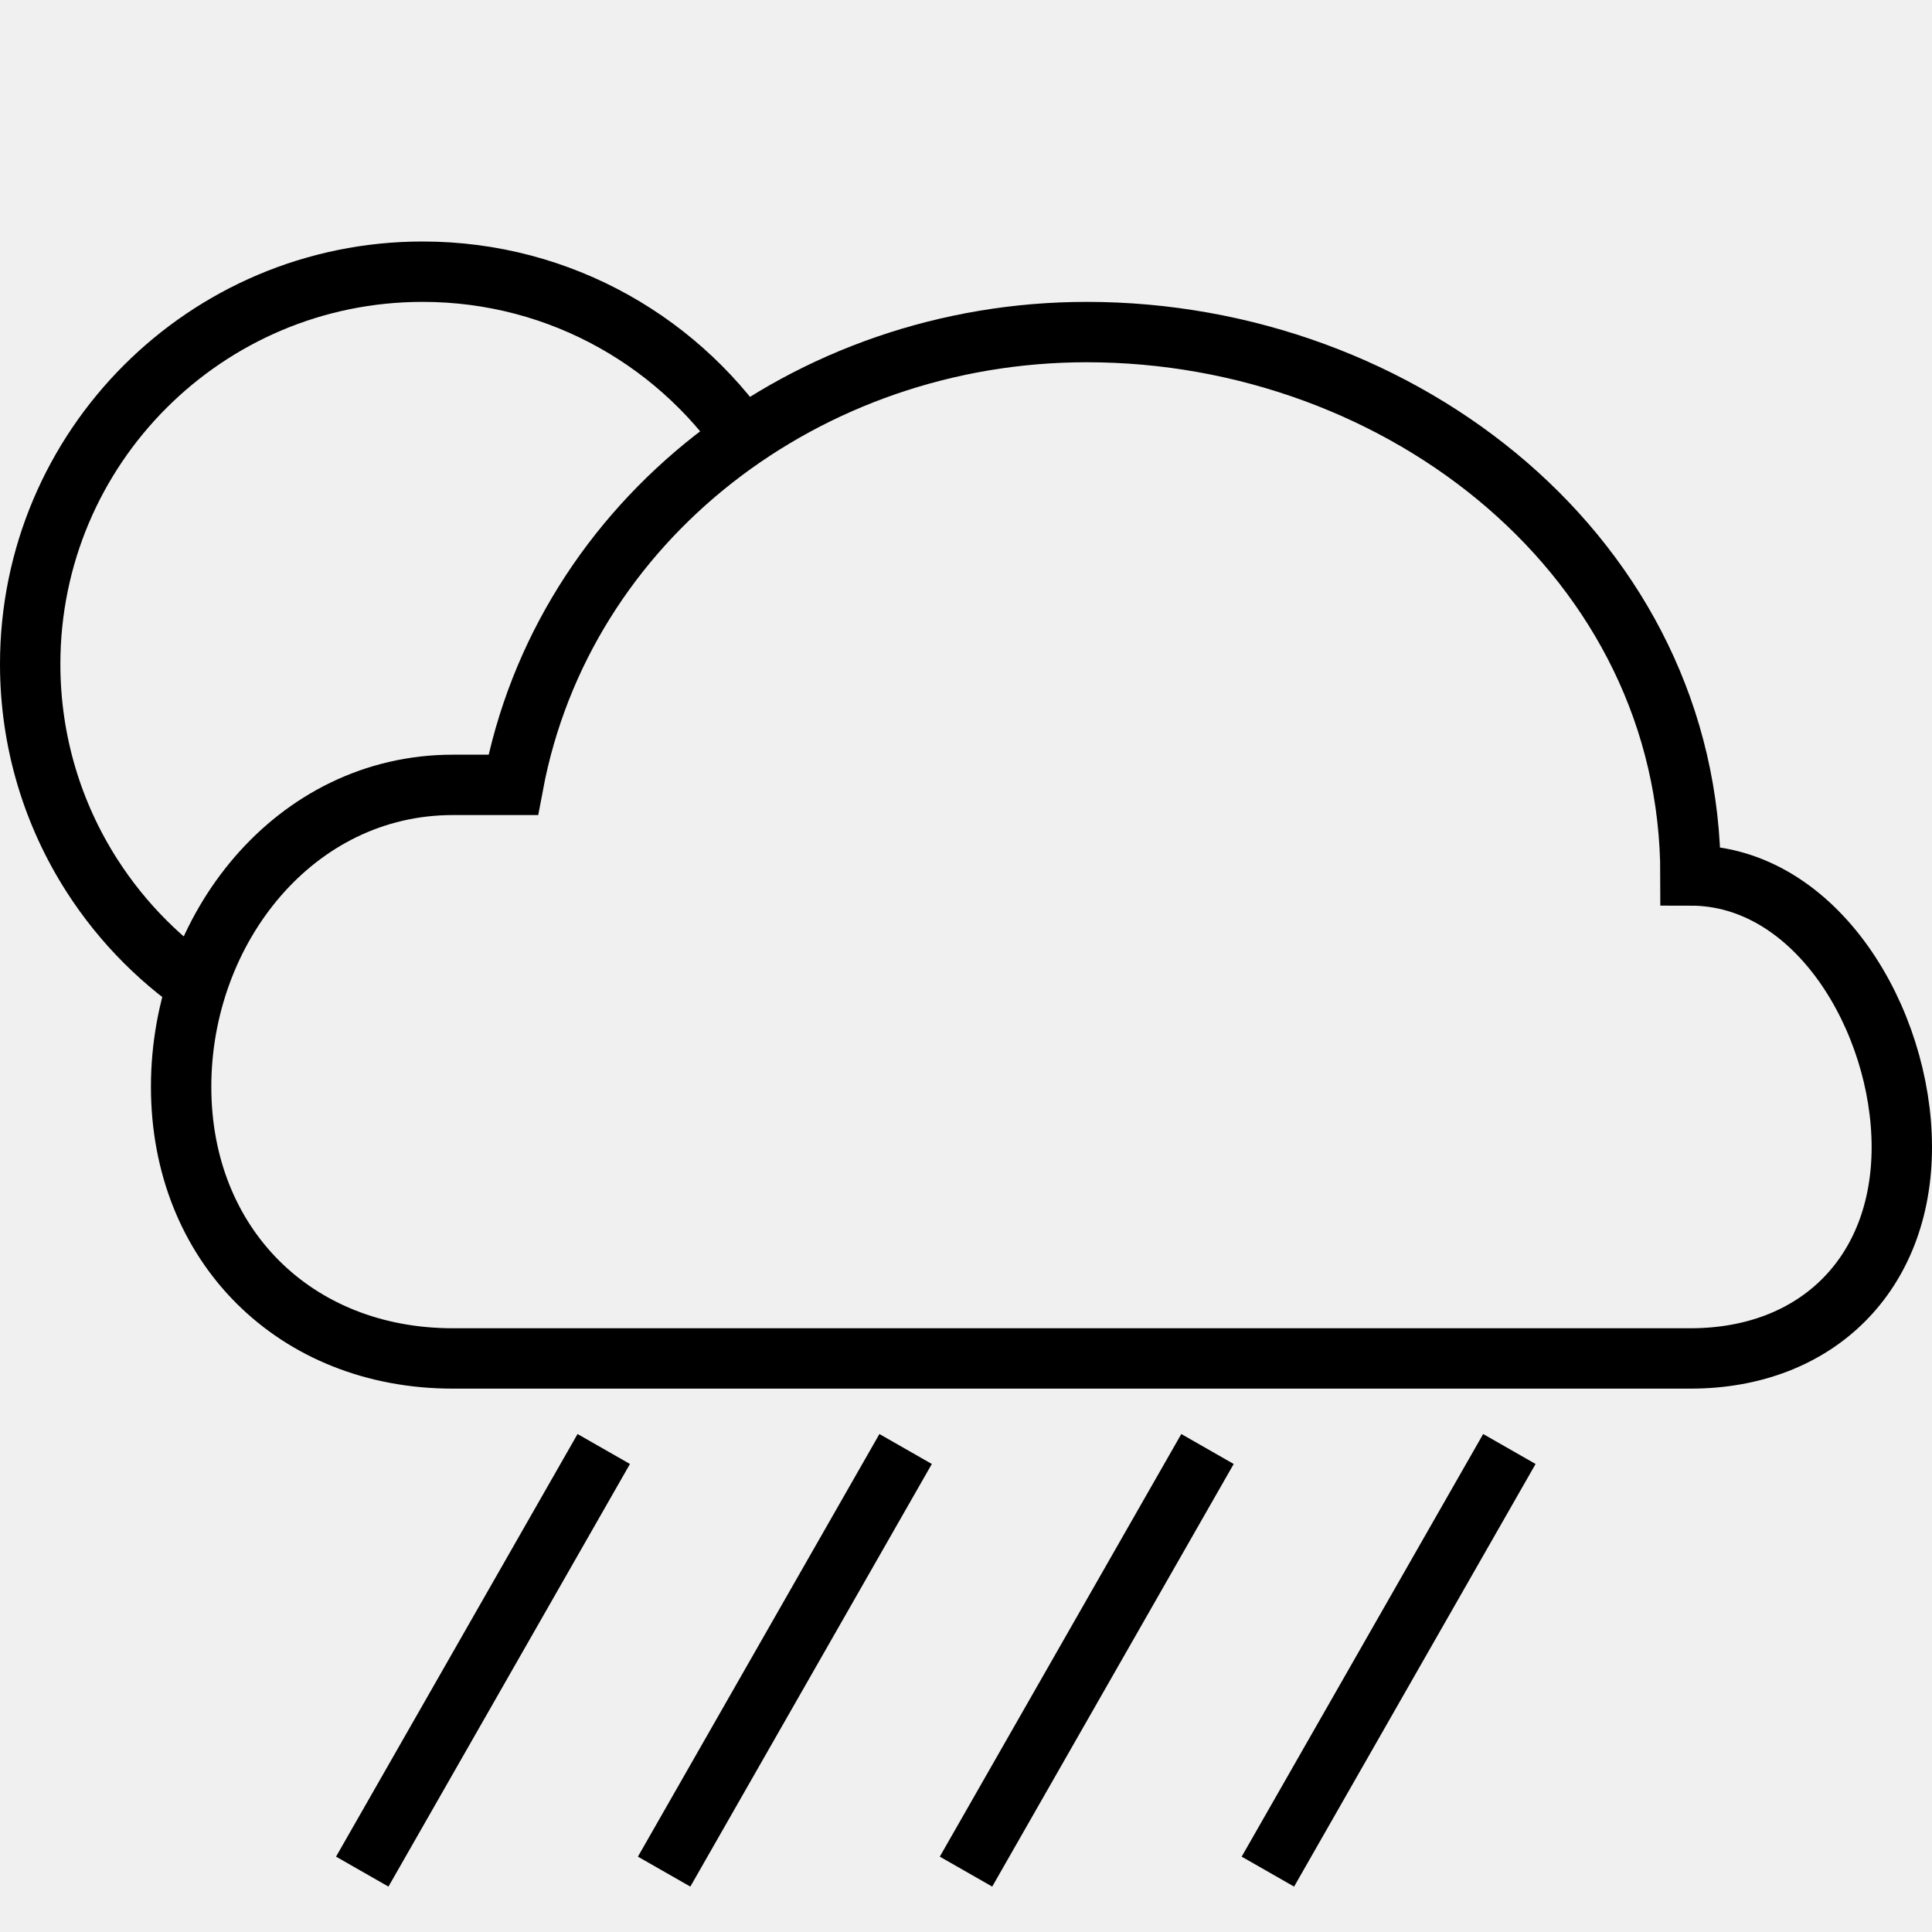
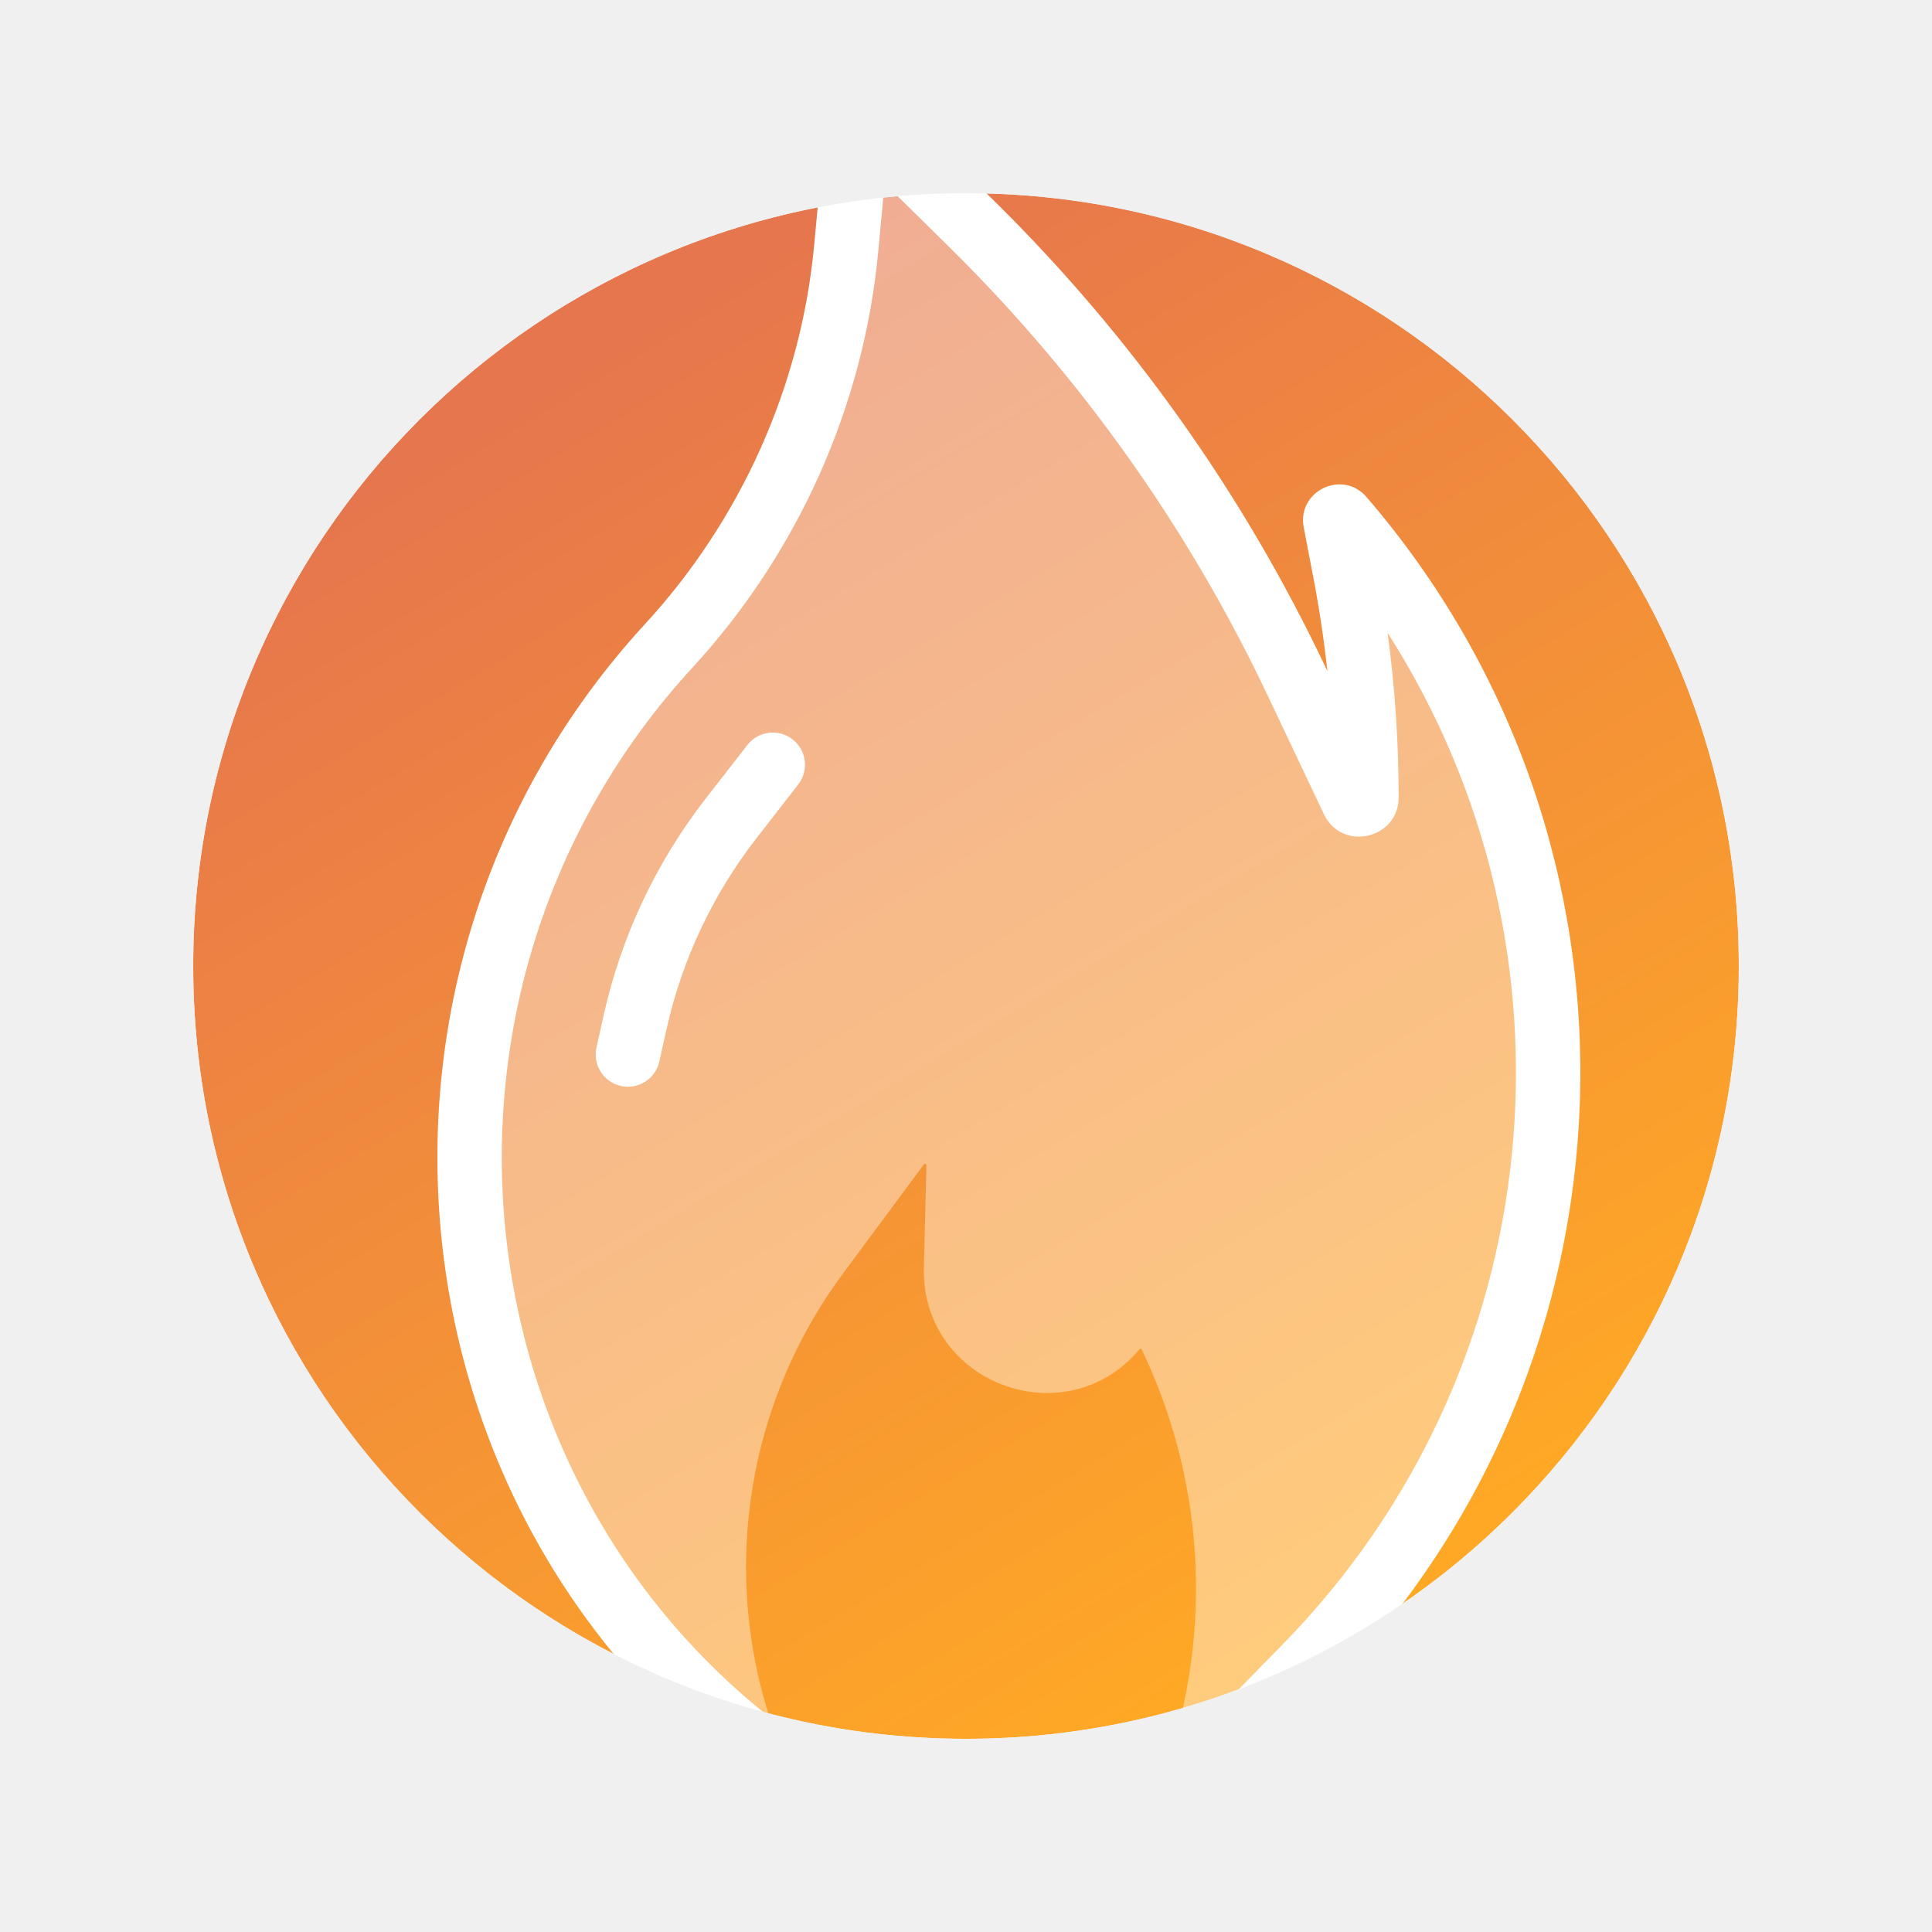
- <svg xmlns="http://www.w3.org/2000/svg" version="1.1" viewBox="0 0 64 64">
-   <g stroke-width="2" fill="none" stroke="#000">
-     <path d="M56,45c4.19,0 7,-2.81 7,-7c0,-4.189 -2.81,-9 -7,-9c0,-10.475 -9.525,-18 -20,-18c-9.271,0 -17.348,6.211 -19,15c0,0 -1.232,0 -2,0c-5.238,0 -9,4.762 -9,10c0,5.238 3.762,9 9,9h41Z" />
-     <path d="M7.004,32.959c-1.59,-1.017 -2.943,-2.37 -3.961,-3.96c-1.293,-2.02 -2.043,-4.422 -2.043,-6.999c0,-7.18 5.82,-13 13,-13c4.604,0 8.646,2.392 10.957,6.001" />
-     <path d="M20,48l-8,14" />
-     <path d="M30,48l-8,14" />
-     <path d="M40,48l-8,14" />
-     <path d="M50,48l-8,14" />
+ <svg xmlns="http://www.w3.org/2000/svg" width="200" height="200" viewBox="0 0 200 200" fill="none">
+   <mask id="mask0" mask-type="alpha" maskUnits="userSpaceOnUse" x="20" y="20" width="160" height="160">
+     <path d="M180 100C180 144.183 144.183 180 100 180C55.817 180 20 144.183 20 100C20 55.817 55.817 20 100 20C144.183 20 180 55.817 180 100Z" fill="url(#paint0_linear)" />
+   </mask>
+   <g mask="url(#mask0)">
+     <path d="M180 100C180 144.183 144.183 180 100 180C55.817 180 20 144.183 20 100C20 55.817 55.817 20 100 20C144.183 20 180 55.817 180 100Z" fill="url(#paint1_linear)" />
+     <path d="M87.6 25.697L88.786 12.964C88.834 12.445 89.463 12.216 89.834 12.581L100.609 23.202C114.497 36.892 125.875 52.912 134.225 70.535L140.058 82.847C140.393 83.554 141.454 83.315 141.454 82.533C141.454 74.697 140.711 66.88 139.235 59.184L138.235 53.967C138.157 53.563 138.664 53.317 138.933 53.629C168.754 88.221 167.127 139.884 135.189 172.531L119.799 188.263C119.412 188.659 118.761 188.244 118.956 187.726L120.149 184.553C125.56 170.173 124.953 154.219 118.465 140.292L118.173 139.665C118.139 139.592 118.041 139.579 117.989 139.641C110.307 148.828 95.344 143.187 95.64 131.215L95.902 120.62C95.905 120.481 95.728 120.42 95.646 120.532L87.262 131.844C76.364 146.549 74.179 165.964 81.535 182.723C81.64 182.962 81.363 183.185 81.148 183.038C42.919 156.8 36.421 102.524 67.809 68.397L69.379 66.691C79.774 55.388 86.175 40.987 87.6 25.697Z" fill="white" fill-opacity="0.4" />
+     <path fill-rule="evenodd" clip-rule="evenodd" d="M91.573 18.976L90.918 26.006C89.425 42.032 82.58 57.261 71.697 69.094C41.163 102.292 46.671 155.332 83.787 180.806L80.014 186.303C39.48 158.482 33.569 100.7 66.79 64.58C76.699 53.807 82.924 39.942 84.281 25.388L85.467 12.654C85.776 9.336 89.801 7.868 92.174 10.207L102.949 20.828C117.115 34.791 128.721 51.133 137.237 69.108L137.412 69.477C137.06 66.239 136.576 63.015 135.962 59.812L134.961 54.594C134.24 50.839 138.96 48.556 141.458 51.452C172.409 87.355 170.721 140.977 137.572 174.862L120.483 192.331C119.195 193.647 117.085 193.67 115.769 192.383C114.453 191.095 114.43 188.985 115.717 187.669L132.806 170.2C160.669 141.719 164.553 98.195 143.645 65.514C144.406 71.152 144.788 76.838 144.788 82.533C144.788 86.871 138.903 88.194 137.046 84.274L131.213 71.963C123.03 54.692 111.879 38.992 98.269 25.576L91.573 18.976Z" fill="white" />
+     <path fill-rule="evenodd" clip-rule="evenodd" d="M82.046 76.535C83.5 77.666 83.761 79.76 82.631 81.213L78.328 86.746C73.782 92.59 70.592 99.37 68.986 106.597L68.254 109.89C67.855 111.687 66.074 112.82 64.277 112.421C62.48 112.021 61.347 110.241 61.746 108.444L62.478 105.151C64.298 96.96 67.914 89.276 73.065 82.653L77.369 77.12C78.499 75.667 80.593 75.405 82.046 76.535Z" fill="white" />
  </g>
+   <defs>
+     <linearGradient id="paint0_linear" x1="60.253" y1="36.842" x2="138.147" y2="166.316" gradientUnits="userSpaceOnUse">
+       <stop stop-color="#E6764D" />
+       <stop offset="1" stop-color="#FFA825" />
+     </linearGradient>
+     <linearGradient id="paint1_linear" x1="60.253" y1="36.842" x2="138.147" y2="166.316" gradientUnits="userSpaceOnUse">
+       <stop stop-color="#E6764D" />
+       <stop offset="1" stop-color="#FFA825" />
+     </linearGradient>
+   </defs>
</svg>
